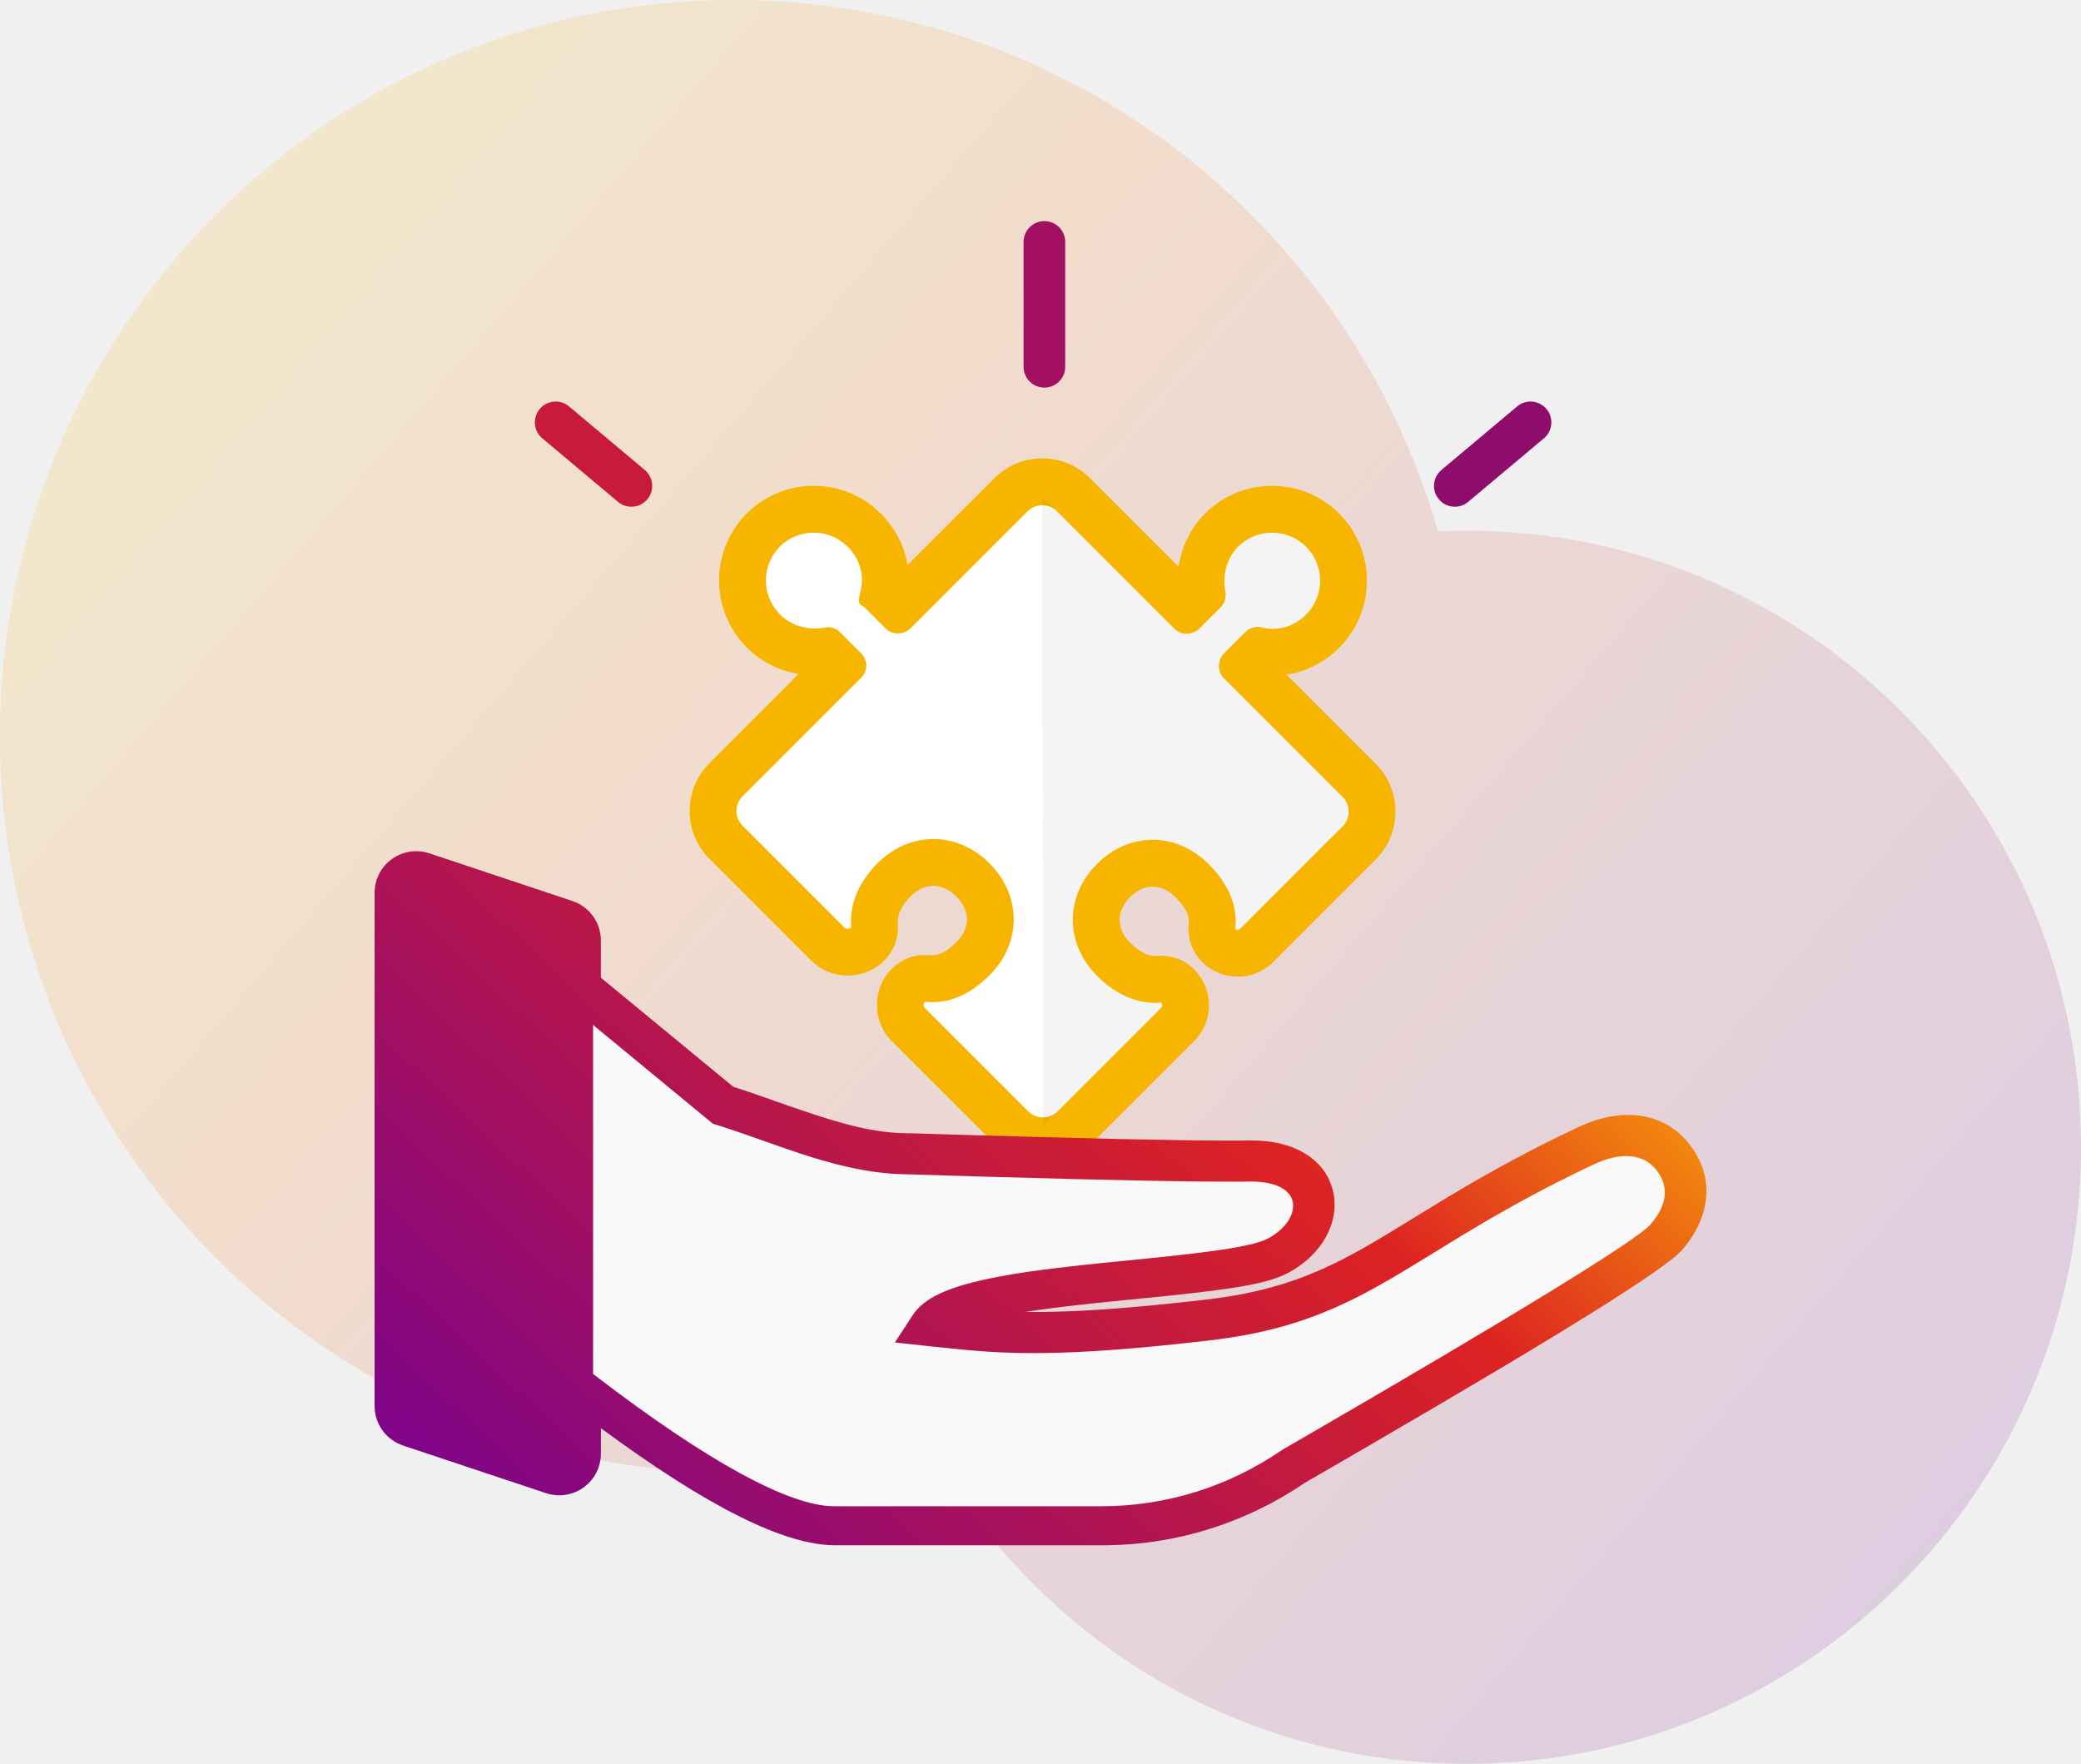
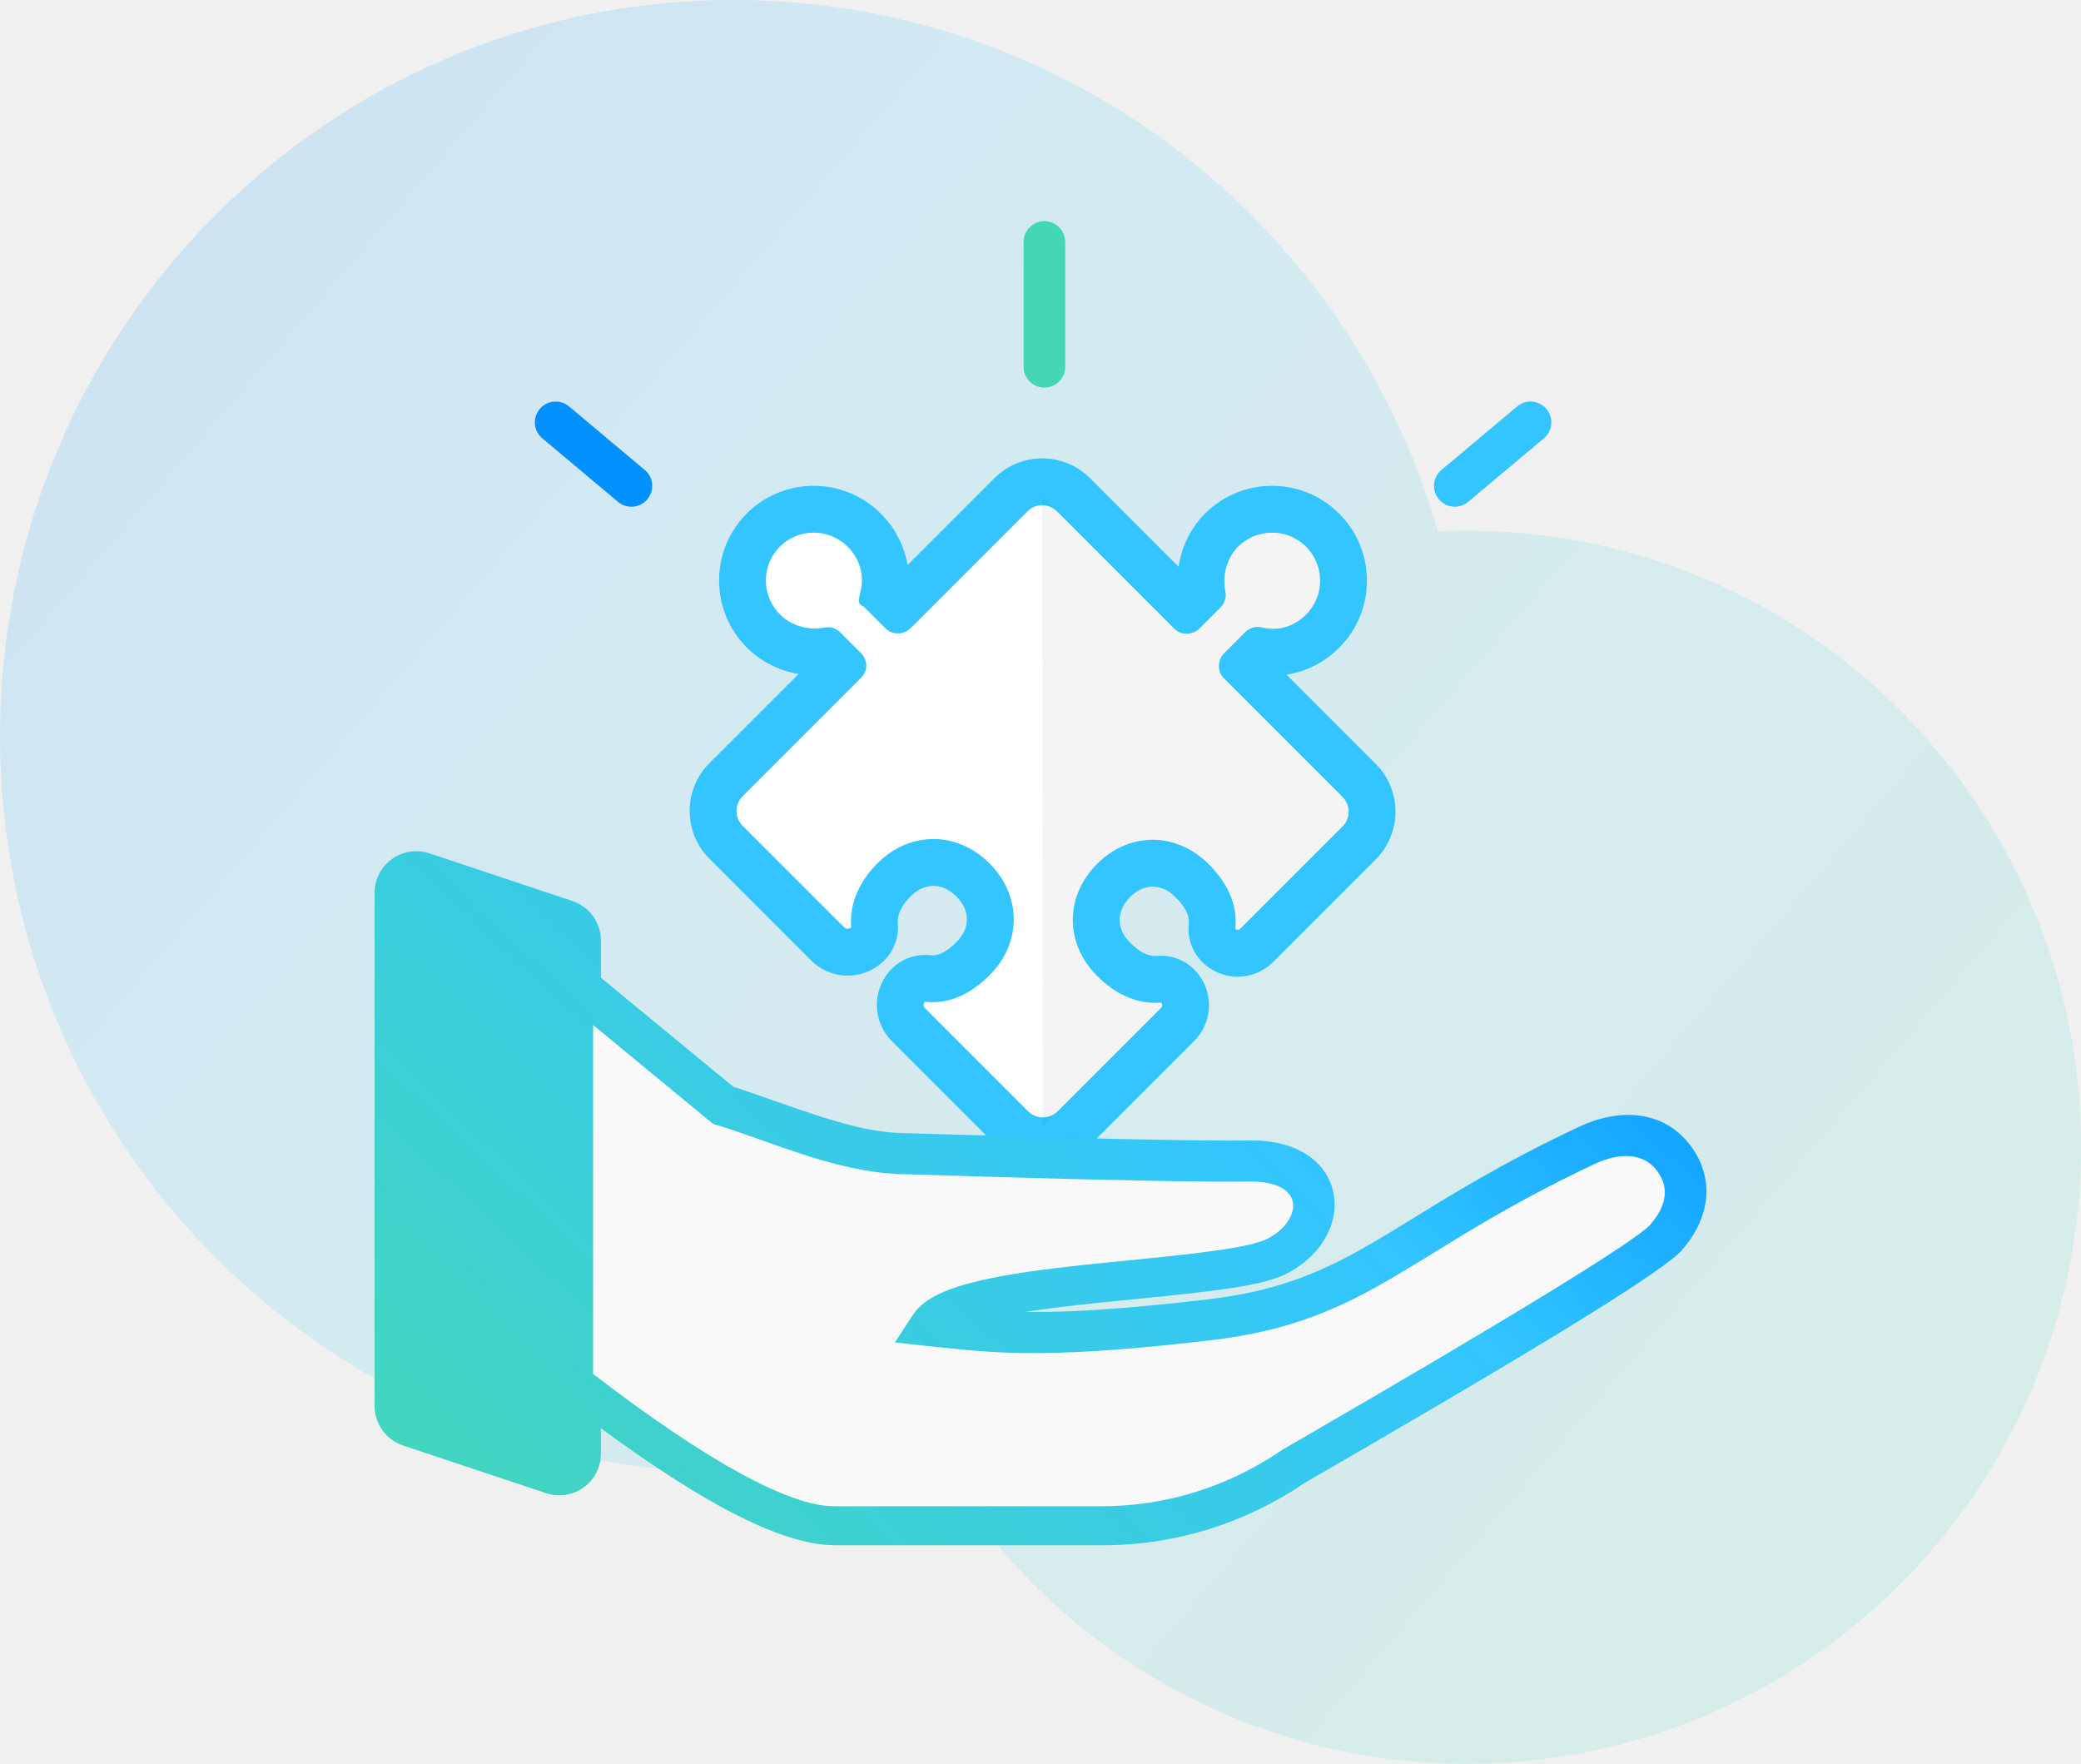
<svg xmlns="http://www.w3.org/2000/svg" width="800px" height="678px" viewBox="0 0 800 678" version="1.1">
  <defs>
    <linearGradient x1="0%" y1="14.087%" x2="100%" y2="85.913%" id="linearGradient-1">
-       <stop stop-color="#FFC500" offset="0%" />
-       <stop stop-color="#FB6E00" offset="32.988%" />
-       <stop stop-color="#720096" offset="100%" />
+       <stop stop-color="#0091FF" offset="0%" />
+       <stop stop-color="#32C5FF" offset="32.988%" />
+       <stop stop-color="#44D7B6" offset="100%" />
    </linearGradient>
    <linearGradient x1="113.87%" y1="34.754%" x2="-2.688%" y2="99.227%" id="linearGradient-2">
-       <stop stop-color="#FFC500" offset="0%" />
-       <stop stop-color="#DD2222" offset="32.988%" />
-       <stop stop-color="#720096" offset="100%" />
+       <stop stop-color="#0091FF" offset="0%" />
+       <stop stop-color="#32C5FF" offset="32.988%" />
+       <stop stop-color="#44D7B6" offset="100%" />
    </linearGradient>
  </defs>
  <g id="Page-1" stroke="none" stroke-width="1" fill="none" fill-rule="evenodd">
    <g id="ff_4" fill-rule="nonzero">
      <path d="M281.943,0 C410.432,0 518.846,86.273 552.827,204.256 C556.486,204.086 560.176,204 563.885,204 C694.288,204 800,310.109 800,441 C800,571.891 694.288,678 563.885,678 C474.97,678 397.534,628.668 357.261,555.784 C333.29,562.444 308.03,566 281.943,566 C126.23,566 0,439.297 0,283 C0,126.703 126.23,0 281.943,0 Z" id="Combined-Shape-Copy" fill-opacity="0.15" fill="url(#linearGradient-1)" />
      <g id="Group" transform="translate(144, 85)">
-         <path d="M143.088,112.384 C157.31,98.162 180.389,98.218 194.611,112.44 L194.966,112.8 C200.252,118.226 203.636,124.897 204.85,131.994 L204.885,132.21 L238.279,98.816 L238.585,98.515 C248.761,88.664 264.996,88.764 275.048,98.816 L309.089,132.856 L309.148,132.468 C310.347,124.939 313.809,117.857 319.263,112.402 C333.489,98.177 356.597,98.214 370.827,112.444 C385.046,126.663 385.053,149.756 370.835,163.974 L370.475,164.329 C364.929,169.733 358.089,173.153 350.817,174.292 L350.563,174.329 L384.851,208.618 C395.004,218.771 395.004,235.234 384.851,245.387 L345.451,284.788 C337.916,292.322 325.701,292.322 318.167,284.788 C314.392,281.013 312.493,275.763 312.966,270.46 L313.006,270.062 C313.327,267.184 311.875,263.833 307.96,259.919 C302.519,254.477 295.817,254.455 290.469,259.803 C285.074,265.198 285.072,272.003 290.474,277.405 C294.14,281.071 297.516,282.637 300.492,282.476 L300.754,282.457 C306.231,281.969 311.624,284.012 315.401,287.989 L315.762,288.38 C315.955,288.592 316.143,288.809 316.325,289.03 C322.691,296.74 322.182,308.056 315.078,315.16 L275.312,354.926 C265.159,365.08 248.696,365.08 238.543,354.926 L198.887,315.27 C191.175,307.559 191.175,295.056 198.887,287.345 C202.687,283.545 207.98,281.647 213.317,282.154 L213.707,282.195 C216.494,282.521 219.731,281.106 223.689,277.148 C229.068,271.769 229.063,265.015 223.659,259.613 C218.231,254.184 211.461,254.174 206.087,259.549 C202.555,263.08 200.98,266.552 201.139,269.645 L201.159,269.925 C201.623,275.327 199.628,280.643 195.741,284.403 L195.345,284.776 C195.174,284.934 195.001,285.088 194.825,285.239 C186.946,291.987 175.175,291.559 167.812,284.195 L128.74,245.123 L128.438,244.816 C118.587,234.641 118.688,218.406 128.74,208.353 L163.01,174.082 L162.636,174.019 C155.311,172.719 148.45,169.259 143.121,163.93 C128.895,149.704 128.863,126.609 143.088,112.384 Z" id="Path" fill="#F7B500" />
+         <path d="M143.088,112.384 C157.31,98.162 180.389,98.218 194.611,112.44 L194.966,112.8 C200.252,118.226 203.636,124.897 204.85,131.994 L204.885,132.21 L238.279,98.816 L238.585,98.515 C248.761,88.664 264.996,88.764 275.048,98.816 L309.089,132.856 L309.148,132.468 C310.347,124.939 313.809,117.857 319.263,112.402 C333.489,98.177 356.597,98.214 370.827,112.444 C385.046,126.663 385.053,149.756 370.835,163.974 L370.475,164.329 C364.929,169.733 358.089,173.153 350.817,174.292 L350.563,174.329 L384.851,208.618 C395.004,218.771 395.004,235.234 384.851,245.387 L345.451,284.788 C337.916,292.322 325.701,292.322 318.167,284.788 C314.392,281.013 312.493,275.763 312.966,270.46 L313.006,270.062 C313.327,267.184 311.875,263.833 307.96,259.919 C302.519,254.477 295.817,254.455 290.469,259.803 C285.074,265.198 285.072,272.003 290.474,277.405 C294.14,281.071 297.516,282.637 300.492,282.476 L300.754,282.457 C306.231,281.969 311.624,284.012 315.401,287.989 L315.762,288.38 C315.955,288.592 316.143,288.809 316.325,289.03 C322.691,296.74 322.182,308.056 315.078,315.16 L275.312,354.926 C265.159,365.08 248.696,365.08 238.543,354.926 L198.887,315.27 C191.175,307.559 191.175,295.056 198.887,287.345 C202.687,283.545 207.98,281.647 213.317,282.154 L213.707,282.195 C216.494,282.521 219.731,281.106 223.689,277.148 C229.068,271.769 229.063,265.015 223.659,259.613 C218.231,254.184 211.461,254.174 206.087,259.549 C202.555,263.08 200.98,266.552 201.139,269.645 L201.159,269.925 C201.623,275.327 199.628,280.643 195.741,284.403 L195.345,284.776 C195.174,284.934 195.001,285.088 194.825,285.239 C186.946,291.987 175.175,291.559 167.812,284.195 L128.74,245.123 L128.438,244.816 C118.587,234.641 118.688,218.406 128.74,208.353 L163.01,174.082 L162.636,174.019 C155.311,172.719 148.45,169.259 143.121,163.93 C128.895,149.704 128.863,126.609 143.088,112.384 Z" id="Path" fill="#32C5FF" />
        <path d="M155.816,125.112 C148.626,132.301 148.646,143.999 155.849,151.202 C160.168,155.521 166.714,157.487 173.05,156.217 C175.253,155.775 177.458,156.539 179.049,158.13 L186.984,166.065 C189.607,168.688 189.769,172.78 187.151,175.397 L141.468,221.081 C138.343,224.206 138.343,229.271 141.468,232.395 L180.54,271.467 C181.246,272.173 182.37,272.207 183.116,271.568 L183.225,271.467 C182.407,261.955 186.767,253.412 193.359,246.821 C205.771,234.408 223.939,234.436 236.386,246.883 C248.817,259.311 248.83,277.463 236.417,289.876 C229.435,296.858 221.037,301.176 211.615,300.073 C210.933,300.755 210.933,301.86 211.615,302.542 L251.271,342.198 C254.395,345.322 259.46,345.322 262.584,342.198 L302.35,302.432 C302.882,301.9 302.913,301.057 302.444,300.489 L302.35,300.386 C292.777,301.238 284.348,296.735 277.746,290.133 C265.306,277.693 265.326,259.49 277.741,247.075 C290.15,234.666 308.249,234.751 320.688,247.191 C327.688,254.19 331.942,262.681 330.895,272.06 C331.399,272.564 332.218,272.564 332.723,272.06 L372.123,232.659 C375.247,229.535 375.247,224.47 372.123,221.346 L326.483,175.706 C323.86,173.083 324.012,168.678 326.63,166.06 L334.745,157.945 C336.343,156.347 338.637,155.667 340.842,156.124 L341.096,156.182 C347.245,157.707 353.446,155.908 358.107,151.246 C365.294,144.06 365.29,132.363 358.099,125.172 C350.89,117.962 339.178,117.943 331.991,125.13 C327.763,129.358 325.868,135.786 326.998,141.99 L327.072,142.377 C327.519,144.581 326.833,146.859 325.246,148.447 L317.131,156.562 C314.513,159.179 310.108,159.331 307.485,156.708 L262.321,111.544 C259.196,108.42 254.131,108.42 251.007,111.544 L206.111,156.44 C203.493,159.058 199.088,159.21 196.465,156.587 L188.528,148.65 C186.865,146.987 185.322,148.352 186.83,142.217 C188.338,136.083 186.559,129.844 181.883,125.168 C174.681,117.965 162.998,117.929 155.816,125.112 Z" id="Path" fill="#FFFFFF" />
        <path d="M302.45,300.496 L302.35,300.386 C292.777,301.238 284.348,296.735 277.746,290.133 C265.306,277.693 265.326,259.49 277.741,247.075 C290.15,234.666 308.249,234.751 320.688,247.191 C327.688,254.19 331.942,262.681 330.895,272.06 C331.399,272.564 332.218,272.564 332.723,272.06 L372.123,232.659 C375.247,229.535 375.247,224.47 372.123,221.346 L326.483,175.706 C323.86,173.083 324.012,168.678 326.63,166.06 L334.745,157.945 C336.341,156.349 338.63,155.669 340.832,156.122 L341.096,156.182 C347.245,157.707 353.446,155.908 358.107,151.246 C365.294,144.06 365.29,132.363 358.099,125.172 C350.89,117.962 339.178,117.943 331.991,125.13 C327.675,129.446 325.79,136.055 327.072,142.377 C327.519,144.581 326.833,146.859 325.246,148.447 L317.131,156.562 C314.513,159.179 310.108,159.331 307.485,156.708 L256.664,105.887 L256.927,347.855 L302.35,302.432 C302.88,301.902 302.913,301.064 302.45,300.496 L302.45,300.496 Z" id="Path" fill-opacity="0.05" fill="#231F20" />
        <path d="M16,242.199 C17.72,242.199 19.428,242.476 21.06,243.02 L76.06,261.353 C82.593,263.531 87,269.645 87,276.532 L87,290.827 L137.935,332.782 L139.668,333.334 L140.881,333.728 C141.493,333.928 142.116,334.135 142.766,334.353 L144.105,334.805 L147.265,335.892 L158.594,339.872 L161.598,340.915 C181.181,347.66 191.973,350.318 203.753,350.598 L204.196,350.608 L205.053,350.62 L206.017,350.624 L222.413,351.129 C272.648,352.649 307.92,353.418 328.157,353.437 L331.461,353.433 L334.624,353.413 L336.967,353.388 C353.811,353.311 365.834,360.853 368.529,373.217 C371.071,384.881 364.231,397.145 351.668,404.042 L351.204,404.292 C343.605,408.285 331.551,410.35 304.431,413.163 L299.968,413.62 L281.061,415.506 L278.115,415.811 C268.799,416.786 261.186,417.688 254.634,418.63 L253.96,418.728 L252.093,419.006 L250.222,419.298 L251.375,419.308 L253.971,419.318 L255.773,419.314 L257.145,419.303 C270.499,419.167 286.409,418.125 307.284,415.933 L311.674,415.463 L314.91,415.106 L319.043,414.637 C341.738,412.029 357.778,406.854 375.814,397.142 L377.124,396.431 L378.711,395.555 C381.908,393.775 385.268,391.812 389.309,389.377 L389.989,388.967 L393.143,387.05 L408.624,377.567 L409.726,376.897 L413.381,374.691 C429.81,364.856 444.798,356.726 462.702,348.283 C479.071,340.564 495.617,342.021 505.644,355.063 C515.096,367.358 513.955,382.539 502.559,395.565 C496.071,402.981 456.536,427.561 380.422,471.782 L378.104,473.128 L368.206,478.866 L357.717,484.931 L357.218,485.269 C334.744,500.419 308.706,508.63 281.82,508.988 L280.893,508.997 L279.985,509 L177.103,509 C157.352,509 127.695,493.975 87,463.992 L87,473.801 C87,482.638 79.837,489.801 71,489.801 C69.28,489.801 67.572,489.524 65.94,488.98 L10.94,470.647 C4.407,468.469 -5.68434189e-14,462.355 -5.68434189e-14,455.468 L-5.68434189e-14,258.199 C-5.68434189e-14,249.362 7.163,242.199 16,242.199 Z" id="Path" fill="url(#linearGradient-2)" />
        <path d="M398.553,401.84 L417.988,389.944 L419.2,389.211 L419.2,389.211 C435.815,379.204 450.725,371.071 468.668,362.603 C479.153,357.655 487.913,358.427 492.842,364.842 C497.63,371.075 497.102,378.105 490.376,385.798 C485.225,391.69 439.355,419.963 357.005,467.643 L349.007,472.269 L348.766,472.434 C328.169,486.522 304.206,494 279.491,494 L176.662,494 L176.134,493.995 C159.092,493.655 128.279,477.015 85.097,443.993 L84,443.153 L84,309 L130.069,346.976 L133.335,347.995 L134.965,348.518 C137.471,349.331 140.097,350.228 144.019,351.603 L154.46,355.28 L158.304,356.613 C165.781,359.183 170.813,360.748 176.455,362.232 L177.881,362.6 C187.4,365.02 196.078,366.322 204.536,366.408 L205.298,366.413 L219.005,366.837 L236.085,367.345 C284.415,368.747 317.155,369.366 334.385,369.201 L336.141,369.181 C346.56,369.039 351.981,372.394 352.959,376.885 C353.925,381.32 350.709,387.089 343.74,390.918 L343.414,391.091 C337.944,393.898 324.976,395.941 297.658,398.703 L280.785,400.384 L277.197,400.752 L271.935,401.309 C256.673,402.963 245.999,404.466 236.629,406.411 L235.329,406.686 C220.539,409.868 211.237,413.862 206.889,420.523 L200.022,431.045 L214.233,432.589 C231.878,434.489 240.648,435.121 253.48,435.123 L255.361,435.118 L256.664,435.108 C273.044,434.949 292.899,433.49 320.283,430.34 C345.335,427.459 363.4,421.543 383.466,410.611 L384.475,410.059 L385.531,409.474 C389.416,407.311 393.479,404.922 398.553,401.84 Z" id="Path" fill="#F9F9F9" />
-         <path d="M257.5,0 C261.835,0 265.365,3.448 265.496,7.751 L265.5,8 L265.5,56 C265.5,60.418 261.918,64 257.5,64 C253.165,64 249.635,60.552 249.504,56.249 L249.5,56 L249.5,8 C249.5,3.582 253.082,0 257.5,0 Z" id="Line-7-Copy" fill="#A20F63" />
-         <path d="M432.402,69.116 C434.611,65.29 439.504,63.979 443.33,66.188 C447.08,68.353 448.414,73.095 446.387,76.885 L446.258,77.116 L427.258,110.025 C425.049,113.851 420.157,115.162 416.33,112.953 C412.58,110.788 411.246,106.046 413.274,102.256 L413.402,102.025 L432.402,69.116 Z" id="Line-7-Copy" fill="#8E0C6C" transform="translate(429.8302, 89.57067) rotate(20) translate(-429.8302, -89.57067) " />
-         <path d="M70.67,66.188 C74.42,64.023 79.194,65.239 81.462,68.89 L81.598,69.116 L100.598,102.025 C102.807,105.851 101.496,110.744 97.67,112.953 C93.92,115.118 89.146,113.903 86.877,110.252 L86.742,110.025 L67.742,77.116 C65.532,73.29 66.843,68.397 70.67,66.188 Z" id="Line-7-Copy" fill="#C71B39" transform="translate(84.16978, 89.57067) rotate(-20) translate(-84.16978, -89.57067) " />
+         <path d="M257.5,0 C261.835,0 265.365,3.448 265.496,7.751 L265.5,8 L265.5,56 C265.5,60.418 261.918,64 257.5,64 C253.165,64 249.635,60.552 249.504,56.249 L249.5,56 L249.5,8 C249.5,3.582 253.082,0 257.5,0 Z" id="Line-7-Copy" fill="#44D7B6" />
+         <path d="M432.402,69.116 C434.611,65.29 439.504,63.979 443.33,66.188 C447.08,68.353 448.414,73.095 446.387,76.885 L446.258,77.116 L427.258,110.025 C425.049,113.851 420.157,115.162 416.33,112.953 C412.58,110.788 411.246,106.046 413.274,102.256 L413.402,102.025 L432.402,69.116 Z" id="Line-7-Copy" fill="#32C5FF" transform="translate(429.8302, 89.57067) rotate(20) translate(-429.8302, -89.57067) " />
+         <path d="M70.67,66.188 C74.42,64.023 79.194,65.239 81.462,68.89 L81.598,69.116 L100.598,102.025 C102.807,105.851 101.496,110.744 97.67,112.953 C93.92,115.118 89.146,113.903 86.877,110.252 L86.742,110.025 L67.742,77.116 C65.532,73.29 66.843,68.397 70.67,66.188 Z" id="Line-7-Copy" fill="#0091FF" transform="translate(84.16978, 89.57067) rotate(-20) translate(-84.16978, -89.57067) " />
      </g>
    </g>
  </g>
</svg>
